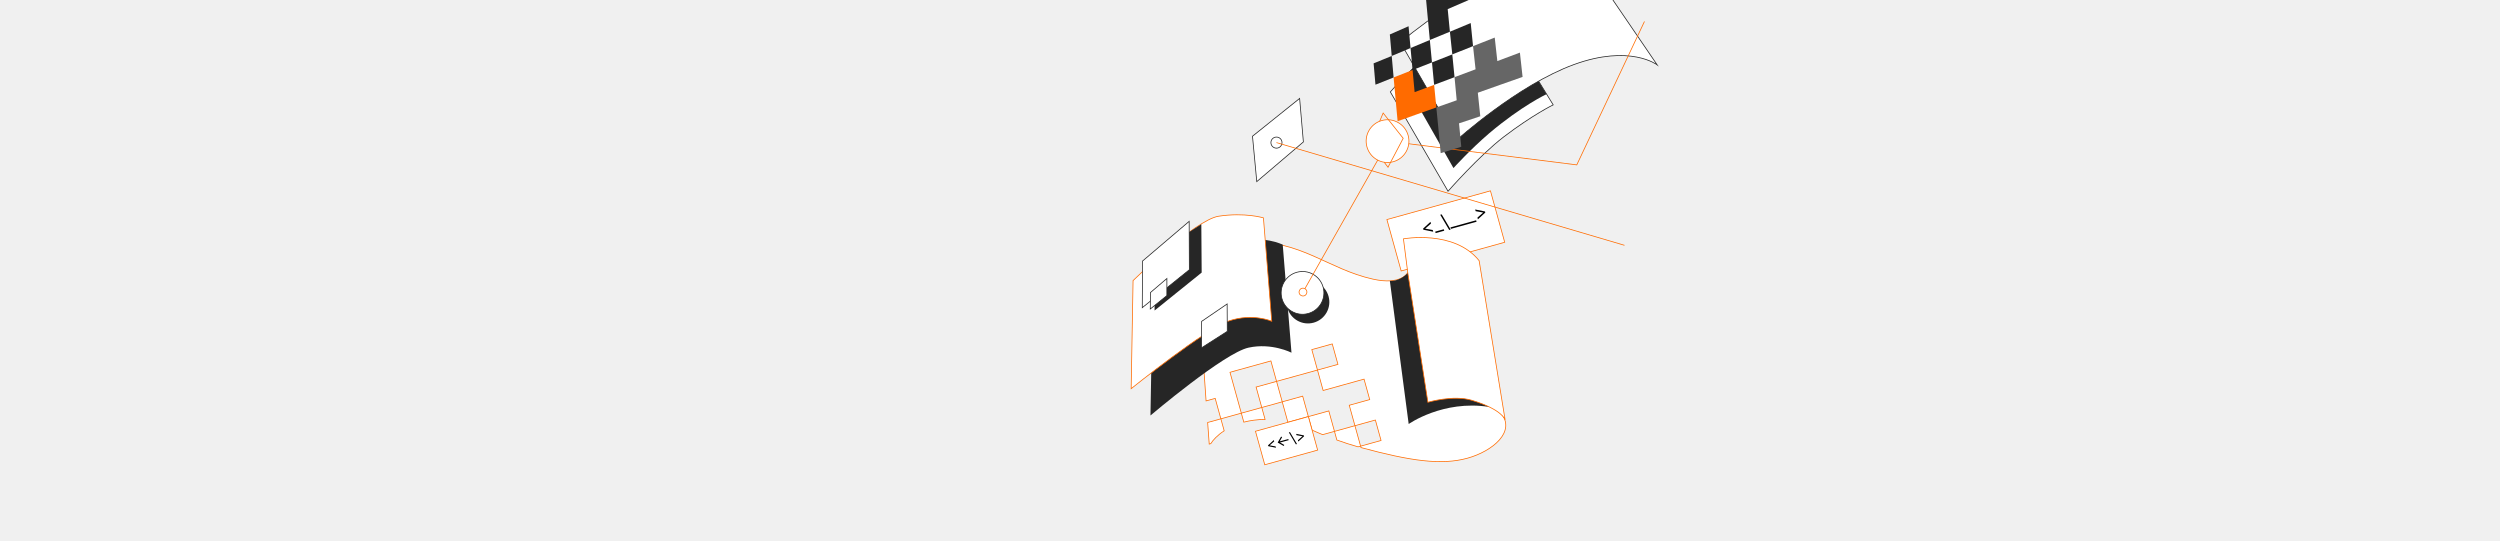
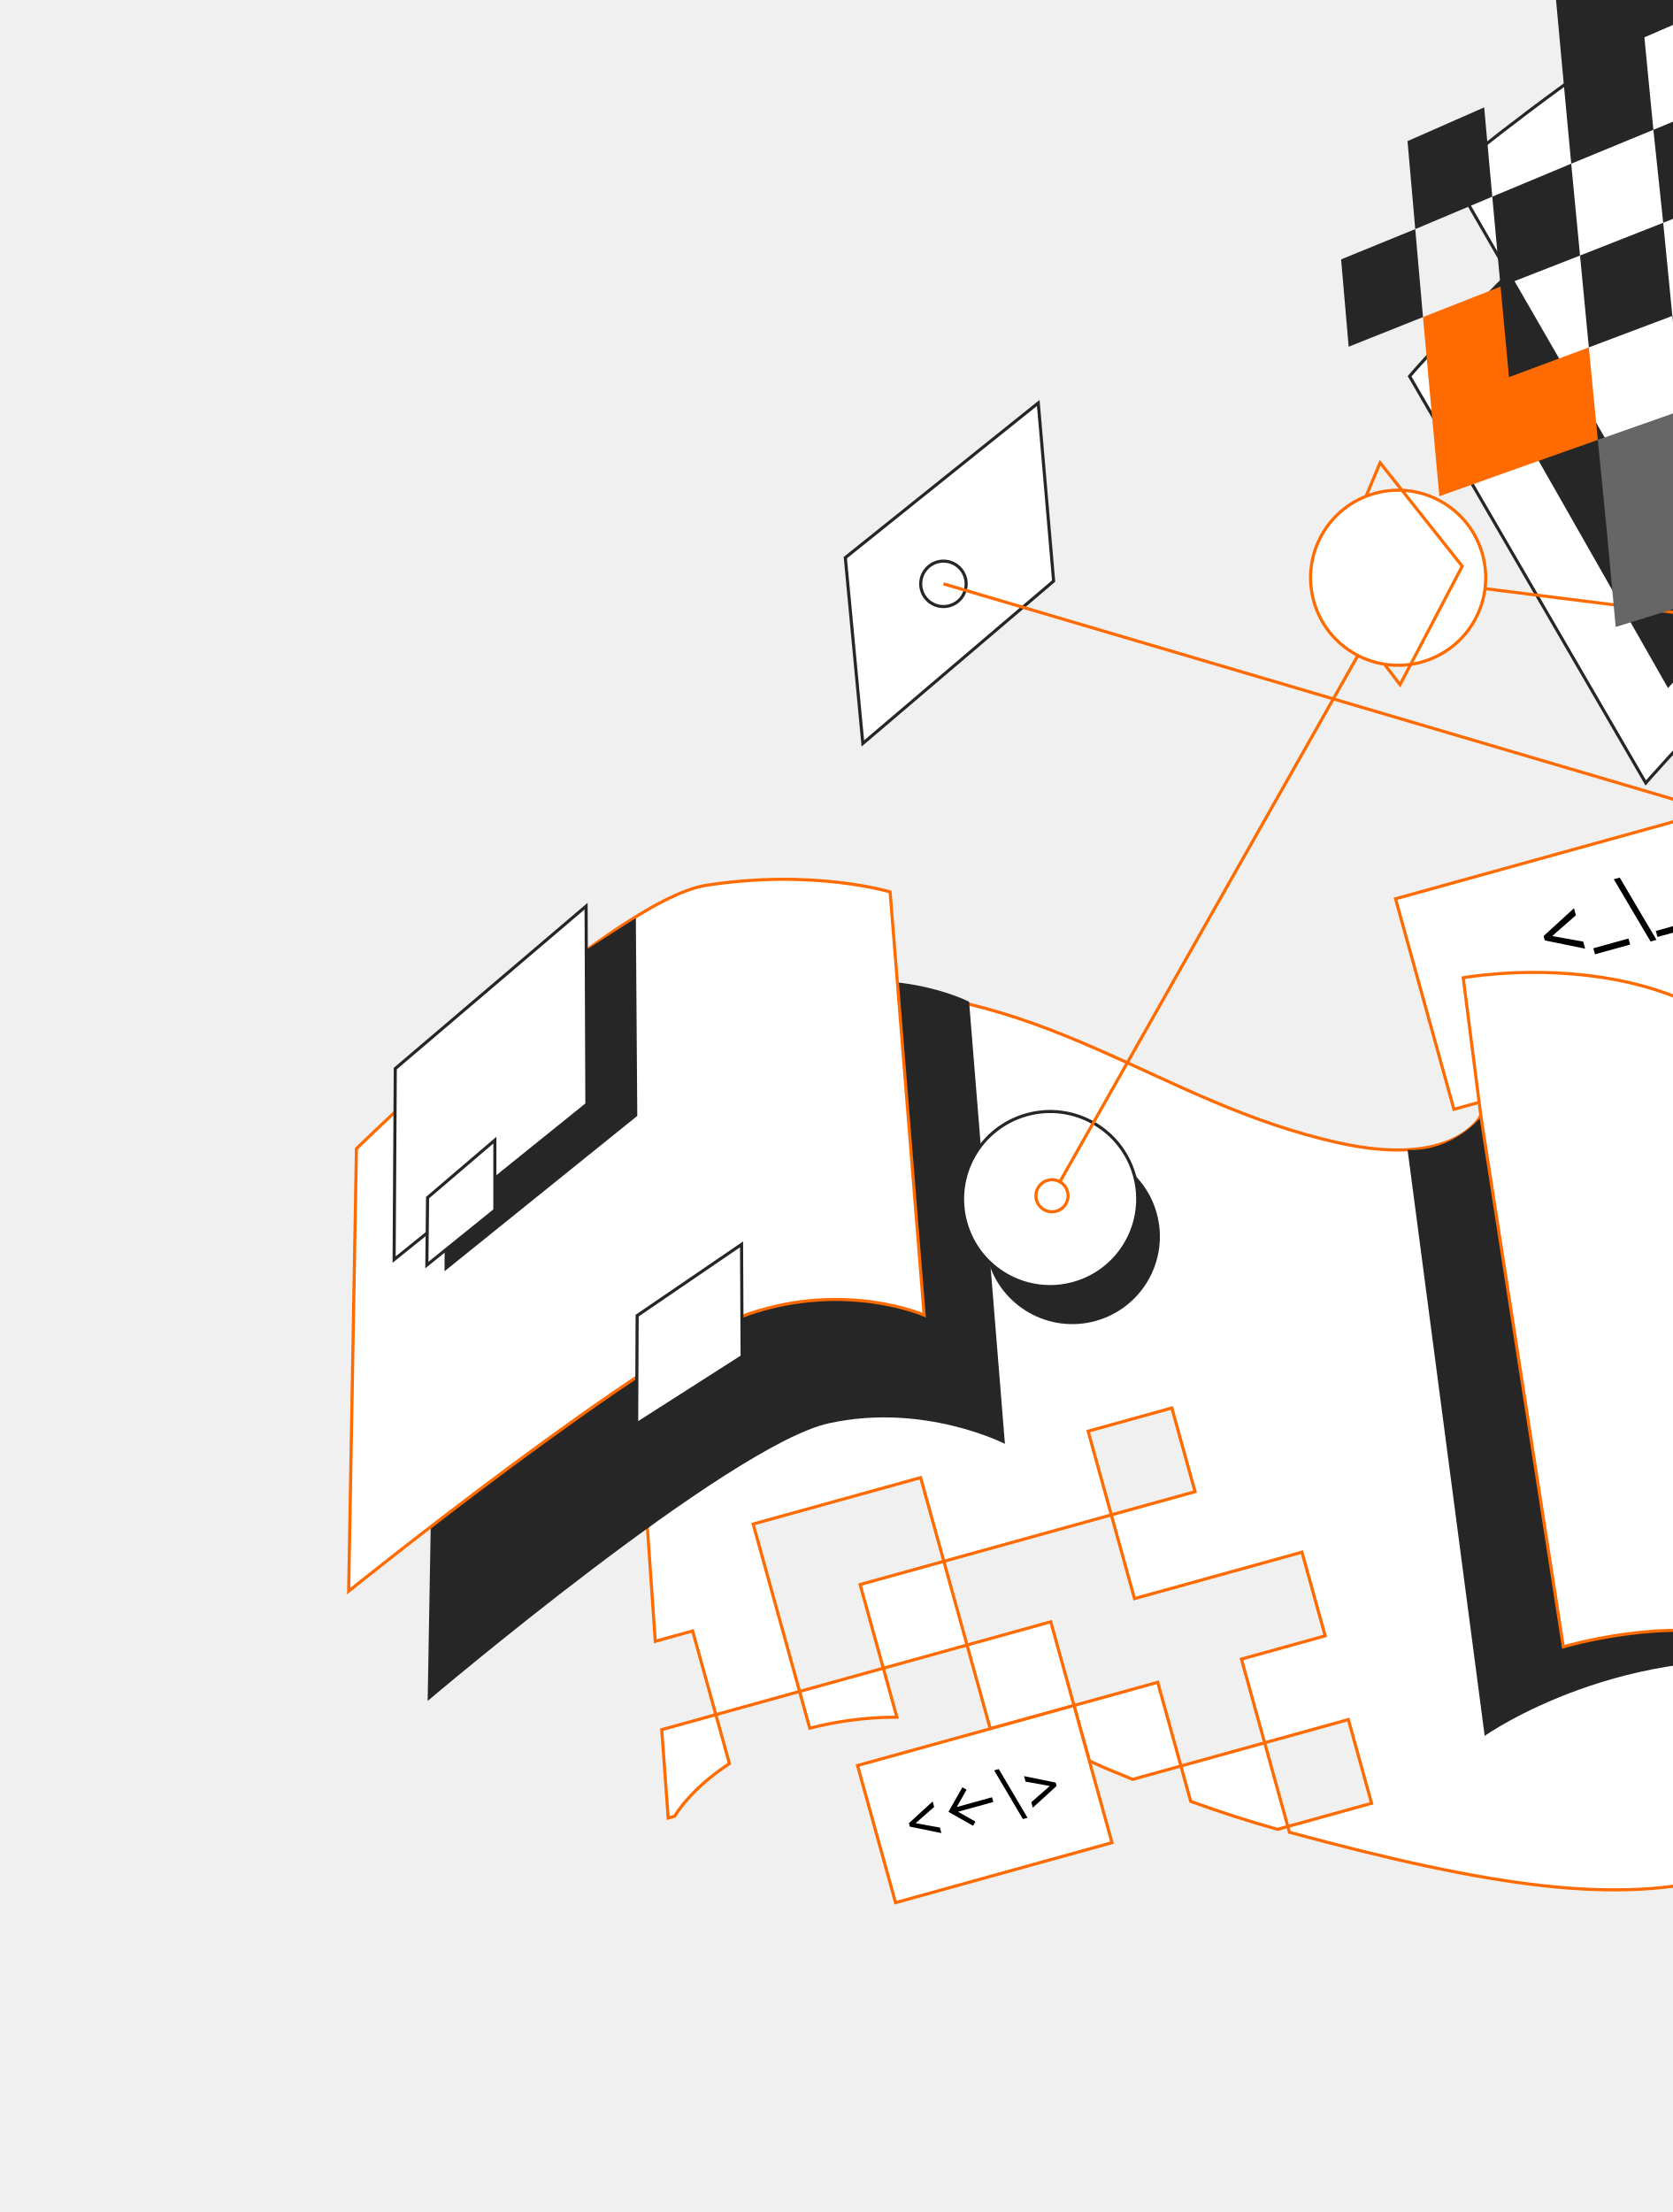
- <svg xmlns="http://www.w3.org/2000/svg" width="684px" height="148px" viewBox="0 0 662 875" fill="none">
-   <g clip-path="url(#clip0_34_1280)">
-     <path d="M766.504 80.196L821.439 169.616C821.439 169.616 788.332 185.641 741.498 221.36C701.709 251.839 651.326 309.362 651.326 309.362L558 148.674C558 148.674 599.683 99.316 661.619 57.767C718.888 19.155 730.804 21.605 730.804 21.605L766.504 80.196Z" fill="white" stroke="#262626" stroke-width="1.223" stroke-miterlimit="10" />
-     <path d="M577.835 127.287L660.117 271.86C660.117 271.86 687.606 241.503 717.963 215.556C770.345 171.177 810.621 152.343 810.621 152.343L730.479 21.421C730.804 21.605 657.587 40.256 577.835 127.287Z" fill="#262626" />
-     <path d="M989.606 104.922C989.606 104.922 945.76 71.326 854.904 104.455C764.047 137.583 665.378 226.57 665.378 226.57L574.1 68.328C574.1 68.328 698.652 -36.052 782.371 -52.409C850.212 -65.734 885.727 -47.362 885.727 -47.362L989.606 104.922Z" fill="white" stroke="#262626" stroke-width="1.223" stroke-miterlimit="10" />
-     <path d="M969.056 34.736L859.587 266.702L553.478 228.275" stroke="#FF6B00" stroke-width="1.223" stroke-miterlimit="10" />
-     <path d="M552.459 355.12L719.936 308.699L742.994 391.887L575.517 438.309L552.459 355.12Z" fill="white" stroke="#FF6B00" stroke-width="1.223" stroke-miterlimit="10" />
-     <path d="M467.644 697.776L448.554 703.067C443.565 700.889 438.392 699.036 433.332 696.603C432.682 696.235 432.103 696.122 431.453 695.754L425.388 673.876L458.477 664.704L467.644 697.776Z" fill="white" stroke="#FF6B00" stroke-width="1.223" stroke-miterlimit="10" />
-     <path d="M509.898 721.677L542.986 712.505L533.819 679.433L500.731 688.605L491.564 655.533L524.652 646.362L515.485 613.29L482.397 622.461L449.309 631.633L440.142 598.561L473.23 589.389L464.063 556.317L430.975 565.489L440.142 598.561L407.054 607.732L373.966 616.904L364.799 583.832L331.711 593.003L298.623 602.175L307.79 635.247L316.957 668.318L283.869 677.49L274.702 644.418L259.939 648.51L244.497 425.69C244.497 425.69 266.418 393.041 325.316 390.96C413.537 387.875 456.836 435.319 529.845 451.517C575.729 461.81 585.908 441.182 585.908 441.182L615.679 632.636C615.679 632.636 692.471 616.008 736.319 667.409C762.34 698.001 723.228 729.936 682.759 741.153C640.508 752.864 590.536 745.622 510.533 723.966L509.898 721.677Z" fill="white" stroke="#FF6B00" stroke-width="1.223" stroke-miterlimit="10" />
-     <path d="M509.899 721.677L505.827 722.805C494.533 719.635 483.098 715.956 471.523 711.768L467.644 697.776L500.732 688.605L509.899 721.677Z" fill="white" stroke="#FF6B00" stroke-width="1.223" stroke-miterlimit="10" />
-     <path d="M425.389 673.876L393.064 682.835C392.81 682.906 392.485 682.722 392.23 682.793L383.134 649.975L416.222 640.804L425.389 673.876Z" fill="white" stroke="#FF6B00" stroke-width="1.223" stroke-miterlimit="10" />
-     <path d="M355.405 678.481C342.526 678.49 331.229 680.251 320.977 682.819L316.958 668.318L350.046 659.147L355.405 678.481Z" fill="white" stroke="#FF6B00" stroke-width="1.223" stroke-miterlimit="10" />
-     <path d="M267.585 717.616L265.039 718.322L262.49 683.416L283.87 677.49L289.229 696.824C278.324 703.956 270.967 712.022 267.585 717.616Z" fill="white" stroke="#FF6B00" stroke-width="1.223" stroke-miterlimit="10" />
-     <path d="M340.879 626.075L373.967 616.903L383.134 649.975L350.046 659.147L340.879 626.075Z" fill="white" stroke="#FF6B00" stroke-width="1.223" stroke-miterlimit="10" />
-     <path d="M557.213 454.34L587.678 685.872C587.678 685.872 643.138 646.666 717.31 658.158L675.995 435.935C675.995 435.935 640.769 408.717 586.232 441.366C586.232 441.366 574.984 455.168 557.213 454.34Z" fill="#262626" />
-     <path d="M586.233 441.365L579.201 386.334C579.201 386.334 661.351 371.234 701.651 421.701L743.663 679.07C743.663 679.07 739.334 662.463 689.679 647.463C659.784 638.491 618.763 650.683 618.763 650.683L586.233 441.365Z" fill="white" stroke="#FF6B00" stroke-width="1.223" stroke-miterlimit="10" />
-     <path d="M383.94 395.804C383.94 395.804 351.93 379.2 311.402 393.173C270.874 407.146 173.066 497.264 173.066 497.264L169.993 672.071C169.993 672.071 289.368 570.77 328.691 562.336C366.161 554.141 398.101 570.491 398.101 570.491L383.94 395.804Z" fill="#262626" />
-     <path d="M352.725 352.407C352.725 352.407 322.505 343.251 280.187 349.776C242.082 355.681 141.851 453.867 141.851 453.867L138.778 628.674C138.778 628.674 259.352 531.697 297.476 518.939C335.599 506.18 366.184 519.618 366.184 519.618L352.725 352.407Z" fill="white" stroke="#FF6B00" stroke-width="1.223" stroke-miterlimit="10" />
-     <path d="M252.258 362.722L252.827 440.913L176.655 502.296L177.092 420.814L232.711 375.263L252.258 362.722Z" fill="#262626" />
-     <path d="M339.867 697.581L425.387 673.876L440.406 728.063L354.886 751.768L339.867 697.581Z" fill="white" stroke="#FF6B00" stroke-width="1.223" stroke-miterlimit="10" />
-     <path d="M418.5 705.671L418.123 704.314L405.657 701.778L406.259 703.949L415.758 705.664L415.652 705.547L415.746 705.886L415.776 705.731L408.516 712.092L409.117 714.263L418.5 705.671ZM393.844 699.499L405.206 718.745L407.038 718.237L395.676 698.991L393.844 699.499ZM385.502 721.393L386.451 719.742L379.583 715.855L393.51 711.995L392.993 710.129L379.066 713.989L382.957 707.138L381.289 706.194L375.796 715.9L385.502 721.393ZM360.529 721.739L372.996 724.275L372.394 722.104L362.895 720.389L363 720.506L362.906 720.167L362.876 720.321L370.137 713.961L369.535 711.79L360.153 720.382L360.529 721.739Z" fill="black" />
-     <path d="M232.595 358.036L232.909 436.297L156.737 497.681L157.198 422.218L232.595 358.036Z" fill="white" stroke="#262626" stroke-width="1.223" stroke-miterlimit="10" />
-     <path d="M341.951 293.756L335.031 220.339L411.273 159.21L417.347 229.574L341.951 293.756Z" fill="white" stroke="#262626" stroke-width="1.223" stroke-miterlimit="10" />
-     <path d="M376.201 239.335C371.421 240.66 366.474 237.861 365.149 233.084C363.825 228.307 366.626 223.361 371.406 222.036C376.185 220.711 381.133 223.51 382.457 228.287C383.781 233.064 380.98 238.011 376.201 239.335Z" fill="white" stroke="#262626" stroke-width="1.223" stroke-miterlimit="10" />
-     <path d="M196.552 450.484L196.547 478.154L169.671 499.849L169.958 473.197L196.552 450.484Z" fill="white" stroke="#262626" stroke-width="1.223" stroke-miterlimit="10" />
-     <path d="M294.03 491.677L294.255 535.994L252.573 562.614L252.772 519.824L294.03 491.677Z" fill="white" stroke="#262626" stroke-width="1.223" stroke-miterlimit="10" />
-     <path d="M433.972 521.922C415.558 527.026 396.494 516.243 391.392 497.838C386.29 479.432 397.083 460.374 415.497 455.269C433.912 450.165 452.976 460.948 458.077 479.354C463.179 497.759 452.387 516.818 433.972 521.922Z" fill="#262626" />
-     <path d="M425.204 507.094C406.789 512.198 387.725 501.415 382.624 483.01C377.522 464.604 388.314 445.545 406.729 440.441C425.143 435.337 444.207 446.12 449.309 464.526C454.411 482.931 443.618 501.99 425.204 507.094Z" fill="white" stroke="#262626" stroke-width="1.223" stroke-miterlimit="10" />
-     <path d="M415.964 473.768L548.818 239.155" stroke="#FF6B00" stroke-width="1.223" stroke-miterlimit="10" />
-     <path d="M562.716 261.601C544.302 266.705 525.238 255.922 520.136 237.517C515.035 219.111 525.827 200.053 544.241 194.948C562.656 189.844 581.72 200.627 586.821 219.033C591.923 237.438 581.131 256.497 562.716 261.601Z" fill="white" stroke="#FF6B00" stroke-width="1.223" stroke-miterlimit="10" />
-     <path d="M540.748 196.191L546.369 182.853L578.802 223.722L554.227 270.529L548.196 262.613" stroke="#FF6B00" stroke-width="1.223" stroke-miterlimit="10" />
-     <path d="M711.635 343.809L711.154 342.074L695.217 338.833L695.986 341.608L708.13 343.8L707.995 343.651L708.115 344.084L708.154 343.887L698.872 352.017L699.641 354.793L711.635 343.809ZM682.916 360.176L683.577 362.562L697.456 358.715L696.795 356.329L682.916 360.176ZM669.11 364.003L669.772 366.388L683.65 362.541L682.989 360.156L669.11 364.003ZM655.305 367.83L655.966 370.215L669.845 366.368L669.184 363.983L655.305 367.83ZM638.699 347.4L653.224 372.002L655.567 371.353L641.041 346.75L638.699 347.4ZM630.616 374.673L631.277 377.058L645.156 373.211L644.495 370.826L630.616 374.673ZM611.437 371.582L627.374 374.824L626.605 372.049L614.462 369.857L614.596 370.006L614.476 369.573L614.438 369.77L623.72 361.64L622.95 358.864L610.956 369.848L611.437 371.582Z" fill="black" />
-     <path d="M418.393 478.574C415.02 479.509 411.527 477.533 410.592 474.161C409.658 470.789 411.635 467.298 415.009 466.363C418.382 465.427 421.875 467.403 422.81 470.775C423.744 474.147 421.767 477.639 418.393 478.574Z" fill="white" stroke="#FF6B00" stroke-width="1.223" stroke-miterlimit="10" />
-     <path d="M661.841 124.821L695.865 112.103L691.776 74.61L726.861 60.776L731.091 98.778L767.589 85.1L771.917 124.444L735.207 137.359L699.515 149.992L703.49 188.064L669.114 199.51L672.764 237.399L639.449 247.729L636.01 210.603L632.388 173.803L665.35 162.201L661.841 124.821Z" fill="#666666" />
-     <path d="M658.219 88.021L654.342 51.291L688.013 37.301L691.776 74.61L658.219 88.021Z" fill="#262626" />
-     <path d="M628.836 137.257L625.354 100.966L658.219 88.021L661.841 124.822L628.836 137.257Z" fill="#262626" />
-     <path d="M593.947 113.233L590.677 77.705L621.873 64.675L625.355 100.966L593.947 113.233Z" fill="#262626" />
-     <path d="M597.288 149.016L628.836 137.257L632.389 173.803L600.444 185.123L569.772 196.09L566.502 160.562L563.303 125.288L593.947 113.233L597.288 149.016Z" fill="#FF6B00" />
-     <path d="M654.342 51.291L621.874 64.674L618.533 28.892L615.263 -6.637L647.125 -21.221L680.443 -36.483L684.32 0.247L650.79 14.745L654.342 51.291Z" fill="#262626" />
-     <path d="M557.186 55.758L587.478 42.431L590.677 77.705L560.244 90.523L557.186 55.758Z" fill="#262626" />
-     <path d="M533.93 136.991L530.942 102.48L560.243 90.523L563.302 125.288L533.93 136.991Z" fill="#262626" />
-     <path d="M373.801 230.686L936.759 396.803" stroke="#FF6B00" stroke-width="1.223" stroke-miterlimit="10" />
-   </g>
-   <defs>
-     <clipPath id="clip0_34_1280">
-       <rect width="1003.13" height="769.271" fill="white" transform="matrix(-0.963665 0.267112 0.267112 0.963665 966.682 -135)" />
-     </clipPath>
-   </defs>
+ <svg xmlns="http://www.w3.org/2000/svg" width="661" height="874" viewBox="0 0 661 874" fill="none">
+   <path d="M765.504 80.196L820.439 169.616C820.439 169.616 787.332 185.641 740.498 221.36C700.709 251.839 650.326 309.362 650.326 309.362L557 148.674C557 148.674 598.683 99.316 660.619 57.767C717.888 19.155 729.804 21.605 729.804 21.605L765.504 80.196Z" fill="white" stroke="#262626" stroke-width="1.223" stroke-miterlimit="10" />
+   <path d="M576.835 127.287L659.117 271.86C659.117 271.86 686.606 241.503 716.963 215.556C769.345 171.177 809.621 152.343 809.621 152.343L729.479 21.421C729.804 21.605 656.587 40.256 576.835 127.287Z" fill="#262626" />
+   <path d="M988.606 104.922C988.606 104.922 944.76 71.326 853.904 104.455C763.047 137.583 664.378 226.57 664.378 226.57L573.1 68.328C573.1 68.328 697.652 -36.052 781.371 -52.409C849.212 -65.734 884.727 -47.362 884.727 -47.362L988.606 104.922Z" fill="white" stroke="#262626" stroke-width="1.223" stroke-miterlimit="10" />
+   <path d="M968.056 34.736L858.587 266.702L552.478 228.275" stroke="#FF6B00" stroke-width="1.223" stroke-miterlimit="10" />
+   <path d="M551.459 355.12L718.936 308.699L741.994 391.887L574.517 438.309L551.459 355.12Z" fill="white" stroke="#FF6B00" stroke-width="1.223" stroke-miterlimit="10" />
+   <path d="M466.644 697.776L447.554 703.067C442.565 700.889 437.392 699.036 432.332 696.603C431.682 696.235 431.103 696.122 430.453 695.754L424.388 673.876L457.477 664.704L466.644 697.776Z" fill="white" stroke="#FF6B00" stroke-width="1.223" stroke-miterlimit="10" />
+   <path d="M508.898 721.677L541.986 712.505L532.819 679.433L499.731 688.605L490.564 655.533L523.652 646.362L514.485 613.29L481.397 622.461L448.309 631.633L439.142 598.561L472.23 589.389L463.063 556.317L429.975 565.489L439.142 598.561L406.054 607.732L372.966 616.904L363.799 583.832L330.711 593.003L297.623 602.175L306.79 635.247L315.957 668.318L282.869 677.49L273.702 644.418L258.939 648.51L243.497 425.69C243.497 425.69 265.418 393.041 324.316 390.96C412.537 387.875 455.836 435.319 528.845 451.517C574.729 461.81 584.908 441.182 584.908 441.182L614.679 632.636C614.679 632.636 691.471 616.008 735.319 667.409C761.34 698.001 722.228 729.936 681.759 741.153C639.508 752.864 589.536 745.622 509.533 723.966L508.898 721.677Z" fill="white" stroke="#FF6B00" stroke-width="1.223" stroke-miterlimit="10" />
+   <path d="M508.899 721.677L504.827 722.805C493.533 719.635 482.098 715.956 470.523 711.768L466.644 697.776L499.732 688.605L508.899 721.677Z" fill="white" stroke="#FF6B00" stroke-width="1.223" stroke-miterlimit="10" />
+   <path d="M424.389 673.876L392.064 682.835C391.81 682.906 391.485 682.722 391.23 682.793L382.134 649.975L415.222 640.804L424.389 673.876Z" fill="white" stroke="#FF6B00" stroke-width="1.223" stroke-miterlimit="10" />
+   <path d="M354.405 678.481C341.526 678.49 330.229 680.251 319.977 682.819L315.958 668.318L349.046 659.147L354.405 678.481Z" fill="white" stroke="#FF6B00" stroke-width="1.223" stroke-miterlimit="10" />
+   <path d="M266.585 717.616L264.039 718.322L261.49 683.416L282.87 677.49L288.229 696.824C277.324 703.956 269.967 712.022 266.585 717.616Z" fill="white" stroke="#FF6B00" stroke-width="1.223" stroke-miterlimit="10" />
+   <path d="M339.879 626.075L372.967 616.903L382.134 649.975L349.046 659.147L339.879 626.075Z" fill="white" stroke="#FF6B00" stroke-width="1.223" stroke-miterlimit="10" />
+   <path d="M556.213 454.34L586.678 685.872C586.678 685.872 642.138 646.666 716.31 658.158L674.995 435.935C674.995 435.935 639.769 408.717 585.232 441.366C585.232 441.366 573.984 455.168 556.213 454.34Z" fill="#262626" />
+   <path d="M585.233 441.365L578.201 386.334C578.201 386.334 660.351 371.234 700.651 421.701L742.663 679.07C742.663 679.07 738.334 662.463 688.679 647.463C658.784 638.491 617.763 650.683 617.763 650.683L585.233 441.365Z" fill="white" stroke="#FF6B00" stroke-width="1.223" stroke-miterlimit="10" />
+   <path d="M382.94 395.804C382.94 395.804 350.93 379.2 310.402 393.173C269.874 407.146 172.066 497.264 172.066 497.264L168.993 672.071C168.993 672.071 288.368 570.77 327.691 562.336C365.161 554.141 397.101 570.491 397.101 570.491L382.94 395.804Z" fill="#262626" />
+   <path d="M351.725 352.407C351.725 352.407 321.505 343.251 279.187 349.776C241.082 355.681 140.851 453.867 140.851 453.867L137.778 628.674C137.778 628.674 258.352 531.697 296.476 518.939C334.599 506.18 365.184 519.618 365.184 519.618L351.725 352.407Z" fill="white" stroke="#FF6B00" stroke-width="1.223" stroke-miterlimit="10" />
+   <path d="M251.258 362.722L251.827 440.913L175.655 502.296L176.092 420.814L231.711 375.263L251.258 362.722Z" fill="#262626" />
+   <path d="M338.867 697.581L424.387 673.876L439.406 728.063L353.886 751.768L338.867 697.581Z" fill="white" stroke="#FF6B00" stroke-width="1.223" stroke-miterlimit="10" />
+   <path d="M417.5 705.671L417.123 704.314L404.657 701.778L405.259 703.949L414.758 705.664L414.652 705.547L414.746 705.886L414.776 705.731L407.516 712.092L408.117 714.263L417.5 705.671ZM392.844 699.499L404.206 718.745L406.038 718.237L394.676 698.991L392.844 699.499ZM384.502 721.393L385.451 719.742L378.583 715.855L392.51 711.995L391.993 710.129L378.066 713.989L381.957 707.138L380.289 706.194L374.796 715.9L384.502 721.393ZM359.529 721.739L371.996 724.275L371.394 722.104L361.895 720.389L362 720.506L361.906 720.167L361.876 720.321L369.137 713.961L368.535 711.79L359.153 720.382L359.529 721.739Z" fill="black" />
+   <path d="M231.595 358.036L231.909 436.297L155.737 497.681L156.198 422.218L231.595 358.036Z" fill="white" stroke="#262626" stroke-width="1.223" stroke-miterlimit="10" />
+   <path d="M340.951 293.756L334.031 220.339L410.273 159.21L416.347 229.574L340.951 293.756Z" fill="white" stroke="#262626" stroke-width="1.223" stroke-miterlimit="10" />
+   <path d="M375.201 239.335C370.421 240.66 365.474 237.861 364.149 233.084C362.825 228.307 365.626 223.361 370.406 222.036C375.185 220.711 380.133 223.51 381.457 228.287C382.781 233.064 379.98 238.011 375.201 239.335Z" fill="white" stroke="#262626" stroke-width="1.223" stroke-miterlimit="10" />
+   <path d="M195.552 450.484L195.547 478.154L168.671 499.849L168.958 473.197L195.552 450.484Z" fill="white" stroke="#262626" stroke-width="1.223" stroke-miterlimit="10" />
+   <path d="M293.03 491.677L293.255 535.994L251.573 562.614L251.772 519.824L293.03 491.677Z" fill="white" stroke="#262626" stroke-width="1.223" stroke-miterlimit="10" />
+   <path d="M432.972 521.922C414.558 527.026 395.494 516.243 390.392 497.838C385.29 479.432 396.083 460.374 414.497 455.269C432.912 450.165 451.976 460.948 457.077 479.354C462.179 497.759 451.387 516.818 432.972 521.922Z" fill="#262626" />
+   <path d="M424.204 507.094C405.789 512.198 386.725 501.415 381.624 483.01C376.522 464.604 387.314 445.545 405.729 440.441C424.143 435.337 443.207 446.12 448.309 464.526C453.411 482.931 442.618 501.99 424.204 507.094Z" fill="white" stroke="#262626" stroke-width="1.223" stroke-miterlimit="10" />
+   <path d="M414.964 473.768L547.818 239.155" stroke="#FF6B00" stroke-width="1.223" stroke-miterlimit="10" />
+   <path d="M561.716 261.601C543.302 266.705 524.238 255.922 519.136 237.517C514.035 219.111 524.827 200.053 543.241 194.948C561.656 189.844 580.72 200.627 585.821 219.033C590.923 237.438 580.131 256.497 561.716 261.601Z" fill="white" stroke="#FF6B00" stroke-width="1.223" stroke-miterlimit="10" />
+   <path d="M539.748 196.191L545.369 182.853L577.802 223.722L553.227 270.529L547.196 262.613" stroke="#FF6B00" stroke-width="1.223" stroke-miterlimit="10" />
+   <path d="M710.635 343.809L710.154 342.074L694.217 338.833L694.986 341.608L707.13 343.8L706.995 343.651L707.115 344.084L707.154 343.887L697.872 352.017L698.641 354.793L710.635 343.809ZM681.916 360.176L682.577 362.562L696.456 358.715L695.795 356.329L681.916 360.176ZM668.11 364.003L668.772 366.388L682.65 362.541L681.989 360.156L668.11 364.003ZM654.305 367.83L654.966 370.215L668.845 366.368L668.184 363.983L654.305 367.83ZM637.699 347.4L652.224 372.002L654.567 371.353L640.041 346.75L637.699 347.4ZM629.616 374.673L630.277 377.058L644.156 373.211L643.495 370.826L629.616 374.673ZM610.437 371.582L626.374 374.824L625.605 372.049L613.462 369.857L613.596 370.006L613.476 369.573L613.438 369.77L622.72 361.64L621.95 358.864L609.956 369.848L610.437 371.582Z" fill="black" />
+   <path d="M417.393 478.574C414.02 479.509 410.527 477.533 409.592 474.161C408.658 470.789 410.635 467.298 414.009 466.363C417.382 465.427 420.875 467.403 421.81 470.775C422.744 474.147 420.767 477.639 417.393 478.574Z" fill="white" stroke="#FF6B00" stroke-width="1.223" stroke-miterlimit="10" />
+   <path d="M660.841 124.821L694.865 112.103L690.776 74.61L725.861 60.776L730.091 98.778L766.589 85.1L770.917 124.444L734.207 137.359L698.515 149.992L702.49 188.064L668.114 199.51L671.764 237.399L638.449 247.729L635.01 210.603L631.388 173.803L664.35 162.201L660.841 124.821Z" fill="#666666" />
+   <path d="M657.219 88.021L653.342 51.291L687.013 37.301L690.776 74.61L657.219 88.021Z" fill="#262626" />
+   <path d="M627.836 137.257L624.354 100.966L657.219 88.021L660.841 124.822L627.836 137.257Z" fill="#262626" />
+   <path d="M592.947 113.233L589.677 77.705L620.873 64.675L624.355 100.966L592.947 113.233Z" fill="#262626" />
+   <path d="M596.288 149.016L627.836 137.257L631.389 173.803L599.444 185.123L568.772 196.09L565.502 160.562L562.303 125.288L592.947 113.233L596.288 149.016Z" fill="#FF6B00" />
+   <path d="M653.342 51.291L620.874 64.674L617.533 28.892L614.263 -6.637L646.125 -21.221L679.443 -36.483L683.32 0.247L649.79 14.745L653.342 51.291Z" fill="#262626" />
+   <path d="M556.186 55.758L586.478 42.431L589.677 77.705L559.244 90.523L556.186 55.758Z" fill="#262626" />
+   <path d="M532.93 136.991L529.942 102.48L559.243 90.523L562.302 125.288L532.93 136.991Z" fill="#262626" />
+   <path d="M372.801 230.686L935.759 396.803" stroke="#FF6B00" stroke-width="1.223" stroke-miterlimit="10" />
</svg>
